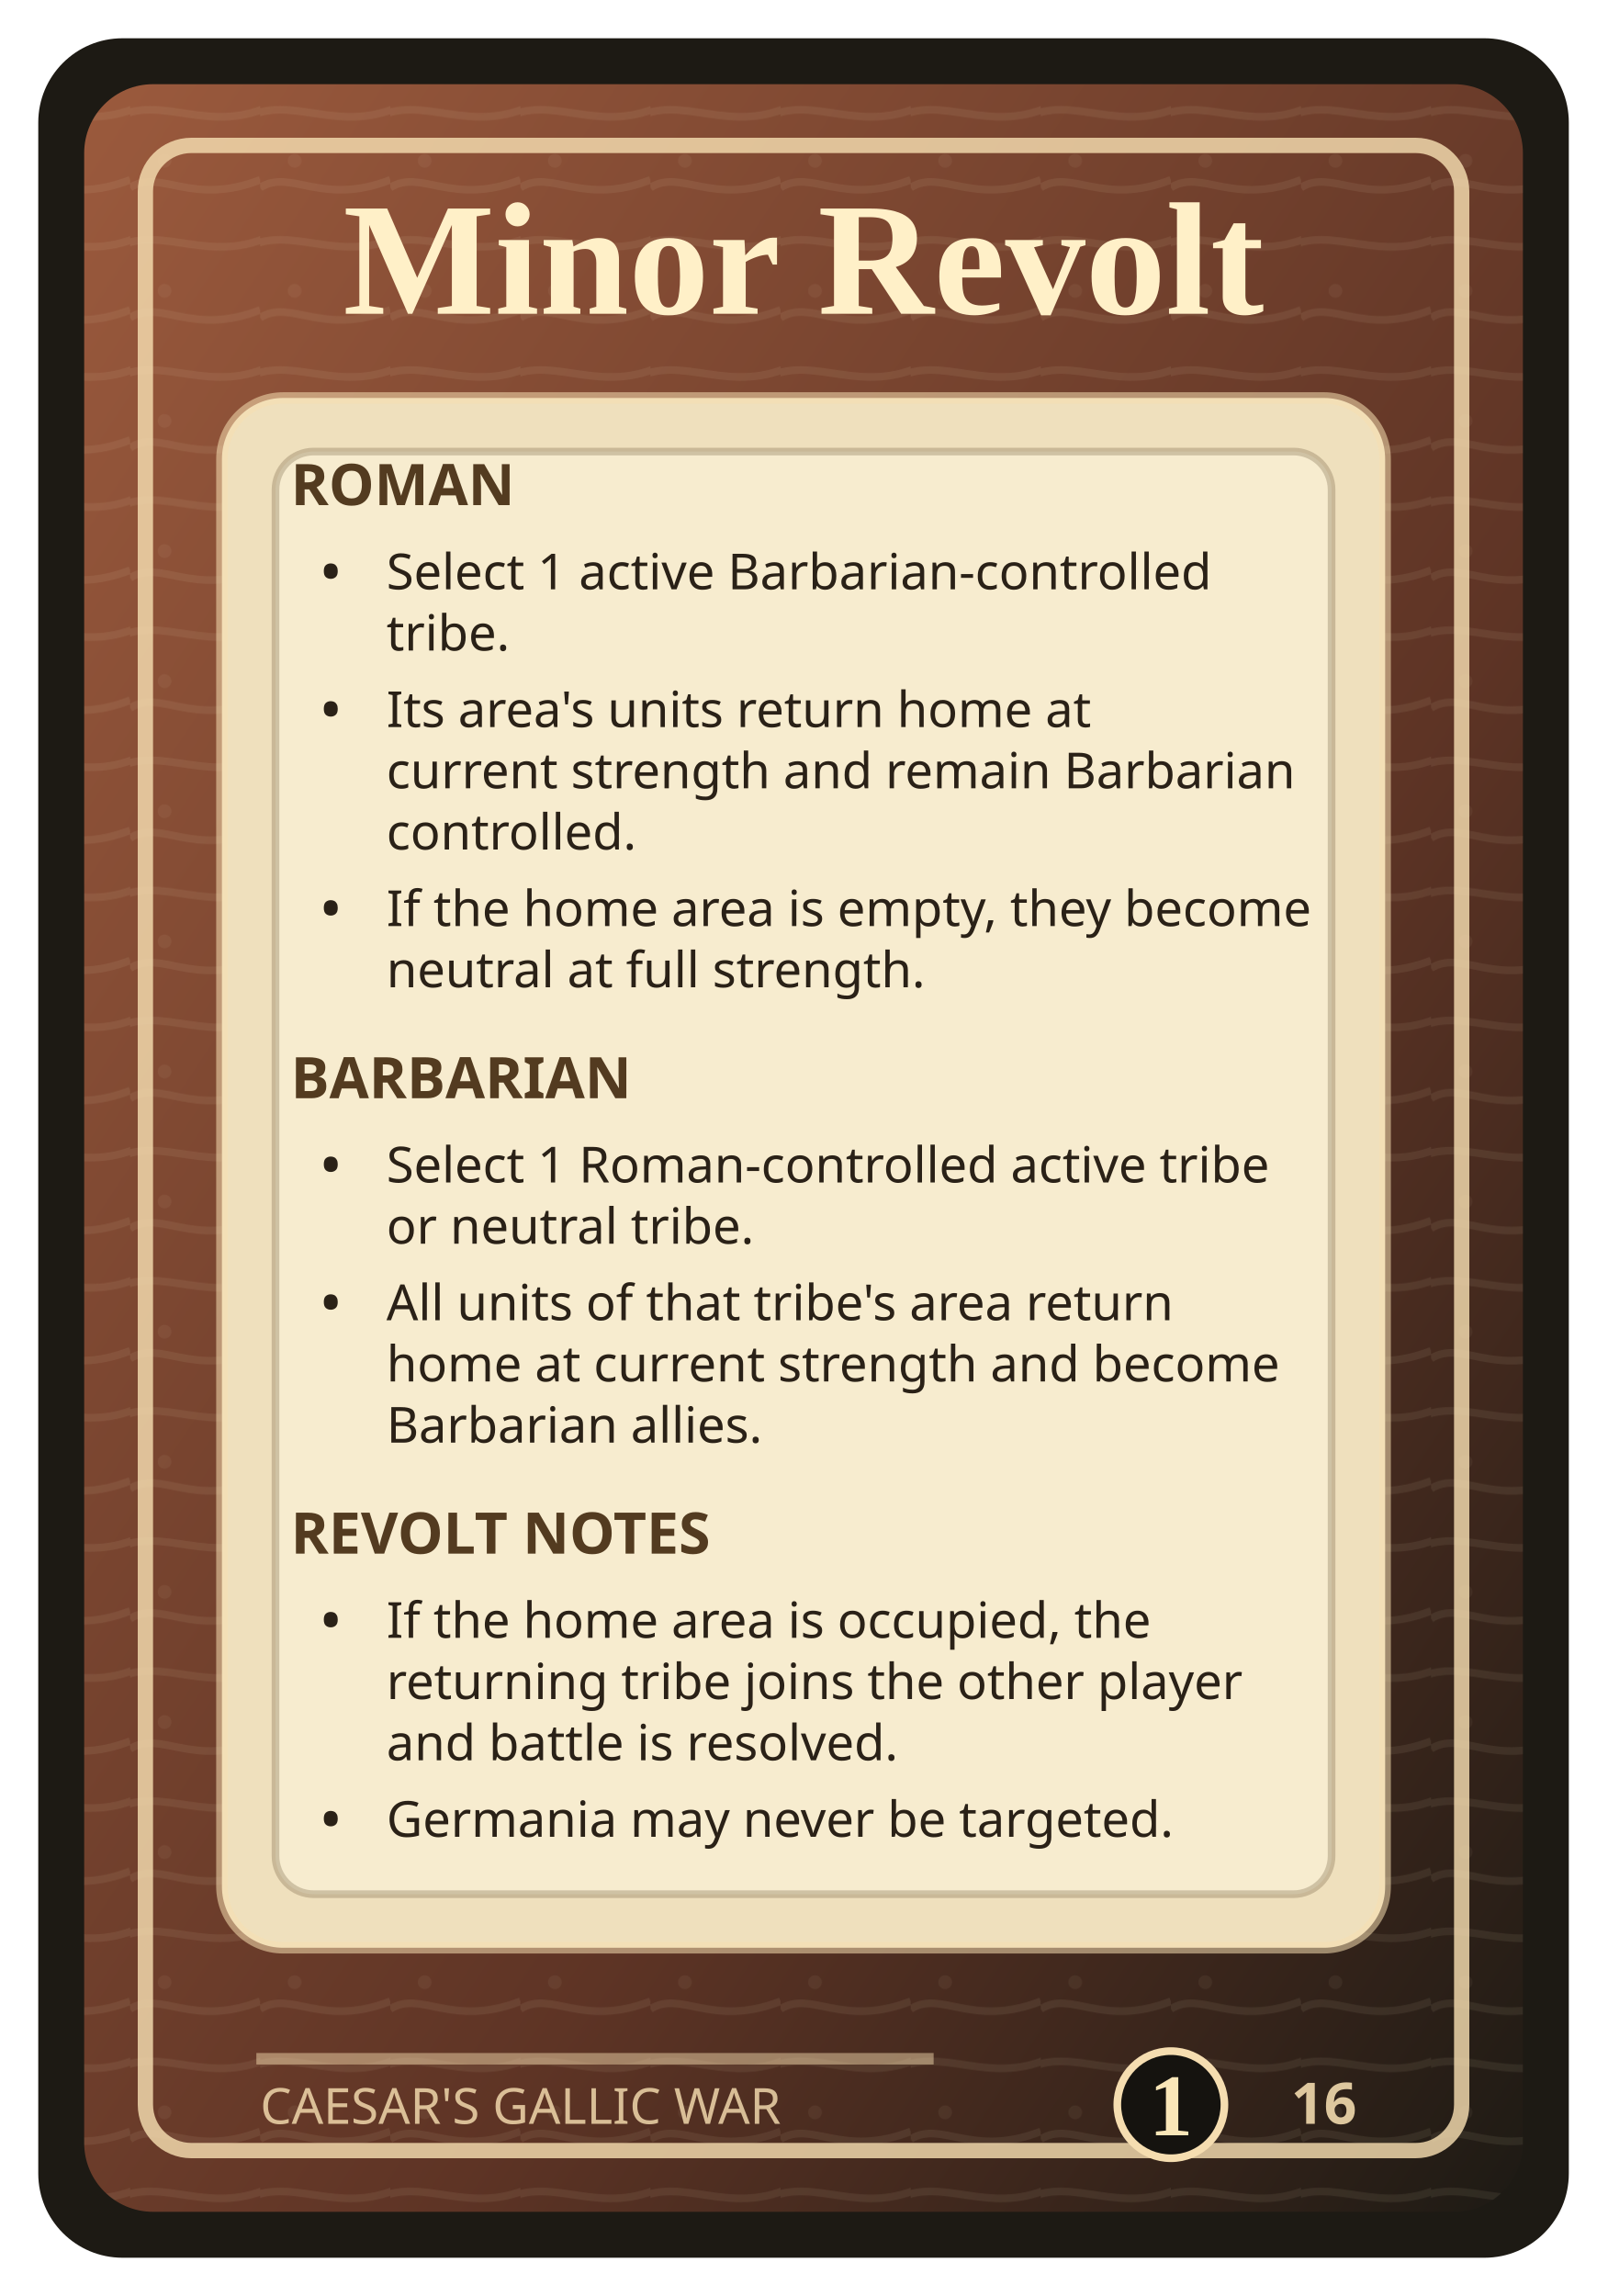
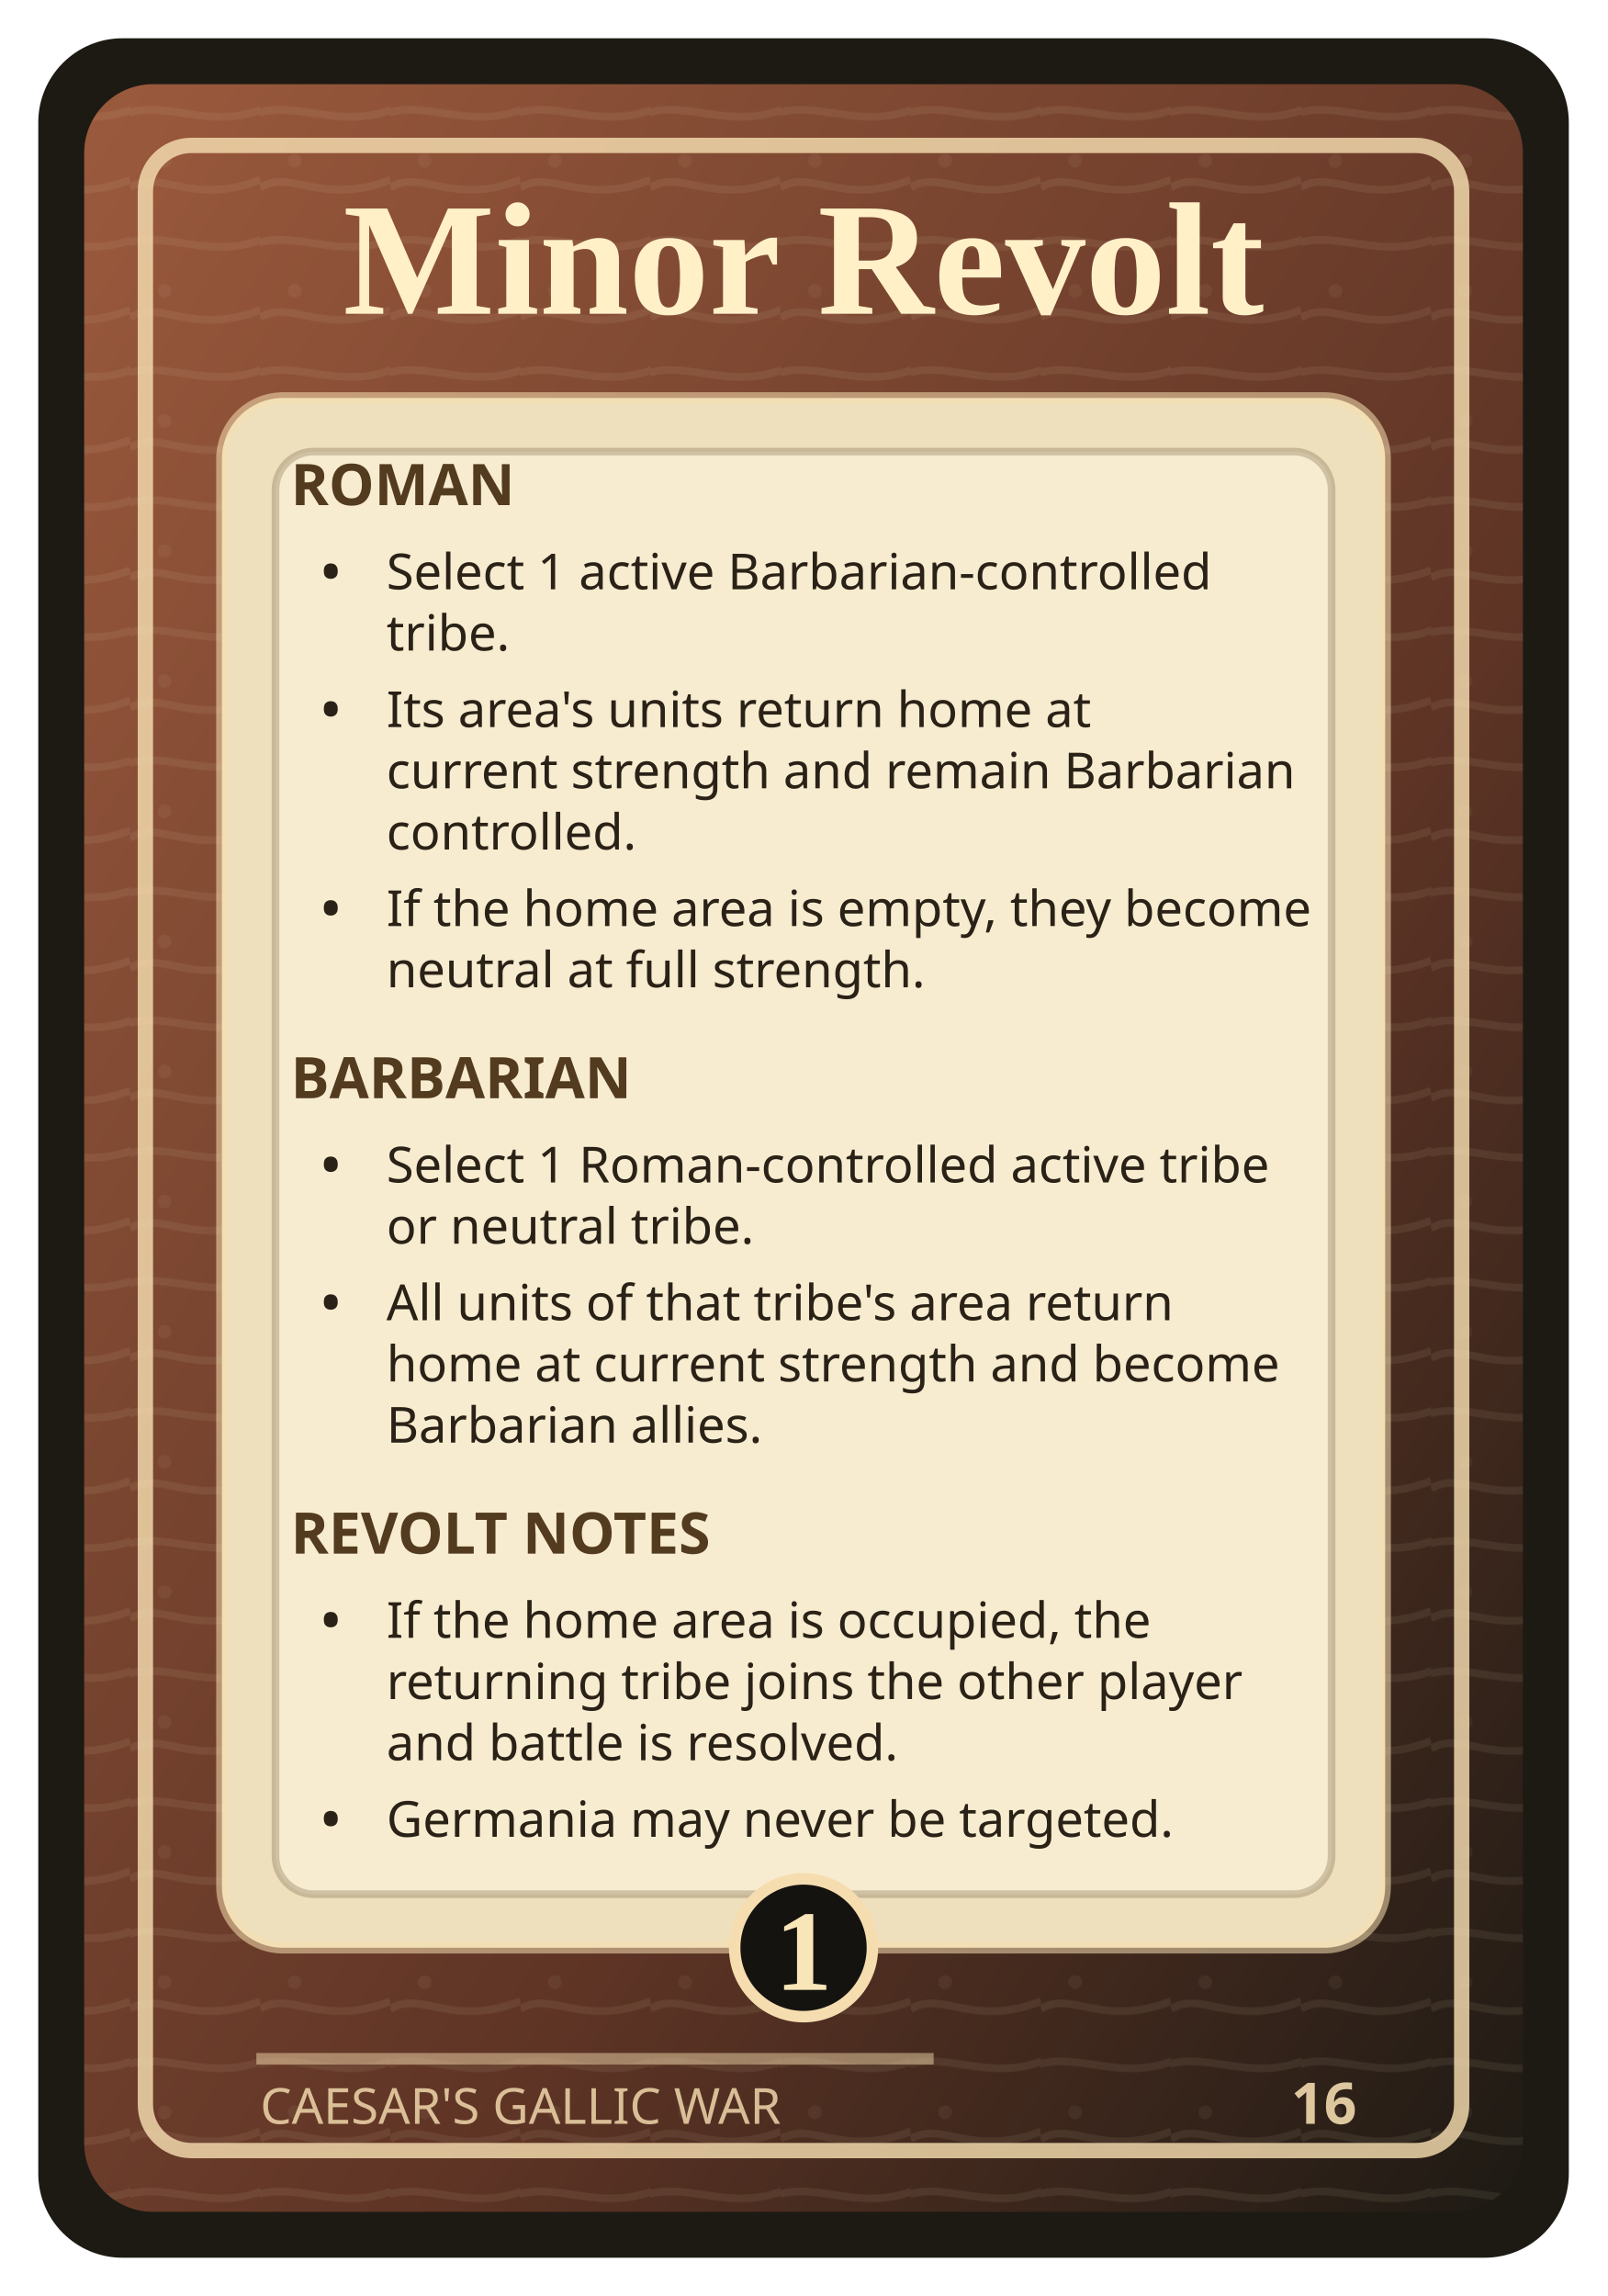
<svg xmlns="http://www.w3.org/2000/svg" width="420" height="600" viewBox="0 0 420 600" role="img" aria-labelledby="title desc">
  <defs>
    <linearGradient id="field" x1="0" y1="0" x2="1" y2="1">
      <stop offset="0" stop-color="#9b5a3d" />
      <stop offset="0.62" stop-color="#5e3425" />
      <stop offset="1" stop-color="#1d1a14" />
    </linearGradient>
    <pattern id="grain" width="34" height="34" patternUnits="userSpaceOnUse">
      <path d="M0 15 C8 10 16 20 34 13 M-4 31 C8 24 21 36 38 27" fill="none" stroke="#f3e6c7" stroke-opacity="0.08" stroke-width="2" />
      <circle cx="9" cy="8" r="1.8" fill="#f3e6c7" fill-opacity="0.06" />
    </pattern>
    <filter id="shadow" x="-20%" y="-20%" width="140%" height="140%">
      <feDropShadow dx="0" dy="5" stdDeviation="4" flood-color="#000" flood-opacity="0.34" />
    </filter>
  </defs>
  <rect x="10" y="10" width="400" height="580" rx="22" fill="#1d1a14" />
  <rect x="22" y="22" width="376" height="556" rx="18" fill="url(#field)" />
  <rect x="22" y="22" width="376" height="556" rx="18" fill="url(#grain)" />
  <rect x="38" y="38" width="344" height="524" rx="12" fill="none" stroke="#f5ddb0" stroke-opacity="0.82" stroke-width="4" />
  <text x="210" y="82" text-anchor="middle" font-family="Georgia, 'Times New Roman', serif" font-size="42" font-weight="700" fill="#fff0c8">
    <tspan x="210" y="82">Minor Revolt</tspan>
  </text>
  <rect x="58" y="104" width="304" height="405" rx="16" fill="#efe0bd" stroke="#f5ddb0" stroke-opacity="0.55" stroke-width="3" />
  <rect x="72" y="118" width="276" height="377" rx="10" fill="#f7edd0" fill-opacity="0.94" stroke="#533b20" stroke-opacity="0.24" stroke-width="2" />
  <text x="76" y="132" font-family="ui-sans-serif, system-ui, sans-serif" font-size="15" font-weight="900" fill="#533b20">ROMAN</text>
  <text x="84" y="154" font-family="ui-sans-serif, system-ui, sans-serif" font-size="13" font-weight="650" fill="#2a2117">•</text>
  <text x="101" y="154" font-family="ui-sans-serif, system-ui, sans-serif" font-size="13" fill="#2a2117">Select 1 active Barbarian-controlled</text>
  <text x="84" y="170" font-family="ui-sans-serif, system-ui, sans-serif" font-size="13" font-weight="650" fill="#2a2117" />
  <text x="101" y="170" font-family="ui-sans-serif, system-ui, sans-serif" font-size="13" fill="#2a2117">tribe.</text>
  <text x="84" y="190" font-family="ui-sans-serif, system-ui, sans-serif" font-size="13" font-weight="650" fill="#2a2117">•</text>
  <text x="101" y="190" font-family="ui-sans-serif, system-ui, sans-serif" font-size="13" fill="#2a2117">Its area's units return home at</text>
  <text x="84" y="206" font-family="ui-sans-serif, system-ui, sans-serif" font-size="13" font-weight="650" fill="#2a2117" />
  <text x="101" y="206" font-family="ui-sans-serif, system-ui, sans-serif" font-size="13" fill="#2a2117">current strength and remain Barbarian</text>
  <text x="84" y="222" font-family="ui-sans-serif, system-ui, sans-serif" font-size="13" font-weight="650" fill="#2a2117" />
  <text x="101" y="222" font-family="ui-sans-serif, system-ui, sans-serif" font-size="13" fill="#2a2117">controlled.</text>
  <text x="84" y="242" font-family="ui-sans-serif, system-ui, sans-serif" font-size="13" font-weight="650" fill="#2a2117">•</text>
  <text x="101" y="242" font-family="ui-sans-serif, system-ui, sans-serif" font-size="13" fill="#2a2117">If the home area is empty, they become</text>
  <text x="84" y="258" font-family="ui-sans-serif, system-ui, sans-serif" font-size="13" font-weight="650" fill="#2a2117" />
  <text x="101" y="258" font-family="ui-sans-serif, system-ui, sans-serif" font-size="13" fill="#2a2117">neutral at full strength.</text>
  <text x="76" y="287" font-family="ui-sans-serif, system-ui, sans-serif" font-size="15" font-weight="900" fill="#533b20">BARBARIAN</text>
  <text x="84" y="309" font-family="ui-sans-serif, system-ui, sans-serif" font-size="13" font-weight="650" fill="#2a2117">•</text>
  <text x="101" y="309" font-family="ui-sans-serif, system-ui, sans-serif" font-size="13" fill="#2a2117">Select 1 Roman-controlled active tribe</text>
  <text x="84" y="325" font-family="ui-sans-serif, system-ui, sans-serif" font-size="13" font-weight="650" fill="#2a2117" />
  <text x="101" y="325" font-family="ui-sans-serif, system-ui, sans-serif" font-size="13" fill="#2a2117">or neutral tribe.</text>
  <text x="84" y="345" font-family="ui-sans-serif, system-ui, sans-serif" font-size="13" font-weight="650" fill="#2a2117">•</text>
  <text x="101" y="345" font-family="ui-sans-serif, system-ui, sans-serif" font-size="13" fill="#2a2117">All units of that tribe's area return</text>
  <text x="84" y="361" font-family="ui-sans-serif, system-ui, sans-serif" font-size="13" font-weight="650" fill="#2a2117" />
  <text x="101" y="361" font-family="ui-sans-serif, system-ui, sans-serif" font-size="13" fill="#2a2117">home at current strength and become</text>
  <text x="84" y="377" font-family="ui-sans-serif, system-ui, sans-serif" font-size="13" font-weight="650" fill="#2a2117" />
  <text x="101" y="377" font-family="ui-sans-serif, system-ui, sans-serif" font-size="13" fill="#2a2117">Barbarian allies.</text>
  <text x="76" y="406" font-family="ui-sans-serif, system-ui, sans-serif" font-size="15" font-weight="900" fill="#533b20">REVOLT NOTES</text>
  <text x="84" y="428" font-family="ui-sans-serif, system-ui, sans-serif" font-size="13" font-weight="650" fill="#2a2117">•</text>
  <text x="101" y="428" font-family="ui-sans-serif, system-ui, sans-serif" font-size="13" fill="#2a2117">If the home area is occupied, the</text>
  <text x="84" y="444" font-family="ui-sans-serif, system-ui, sans-serif" font-size="13" font-weight="650" fill="#2a2117" />
  <text x="101" y="444" font-family="ui-sans-serif, system-ui, sans-serif" font-size="13" fill="#2a2117">returning tribe joins the other player</text>
  <text x="84" y="460" font-family="ui-sans-serif, system-ui, sans-serif" font-size="13" font-weight="650" fill="#2a2117" />
  <text x="101" y="460" font-family="ui-sans-serif, system-ui, sans-serif" font-size="13" fill="#2a2117">and battle is resolved.</text>
  <text x="84" y="480" font-family="ui-sans-serif, system-ui, sans-serif" font-size="13" font-weight="650" fill="#2a2117">•</text>
  <text x="101" y="480" font-family="ui-sans-serif, system-ui, sans-serif" font-size="13" fill="#2a2117">Germania may never be targeted.</text>
  <path d="M67 538 H244" stroke="#f5ddb0" stroke-opacity="0.48" stroke-width="3" />
  <text x="68" y="555" font-family="ui-sans-serif, system-ui, sans-serif" font-size="13" fill="#f5ddb0" opacity="0.82">CAESAR'S GALLIC WAR</text>
-   <circle cx="306" cy="550" r="14" fill="#15130f" stroke="#f5ddb0" stroke-width="2" />
-   <text x="306" y="558" text-anchor="middle" font-family="Georgia, 'Times New Roman', serif" font-size="23" font-weight="700" fill="#f9e6b8">1</text>
+   <circle cx="210" cy="509" r="18" fill="#15130f" stroke="#f5ddb0" stroke-width="3" />
+   <text x="210" y="520" text-anchor="middle" font-family="Georgia, 'Times New Roman', serif" font-size="30" font-weight="700" fill="#f9e6b8">1</text>
  <text x="346" y="555" text-anchor="middle" font-family="ui-sans-serif, system-ui, sans-serif" font-size="15" font-weight="800" fill="#f5ddb0" opacity="0.88">16</text>
</svg>
